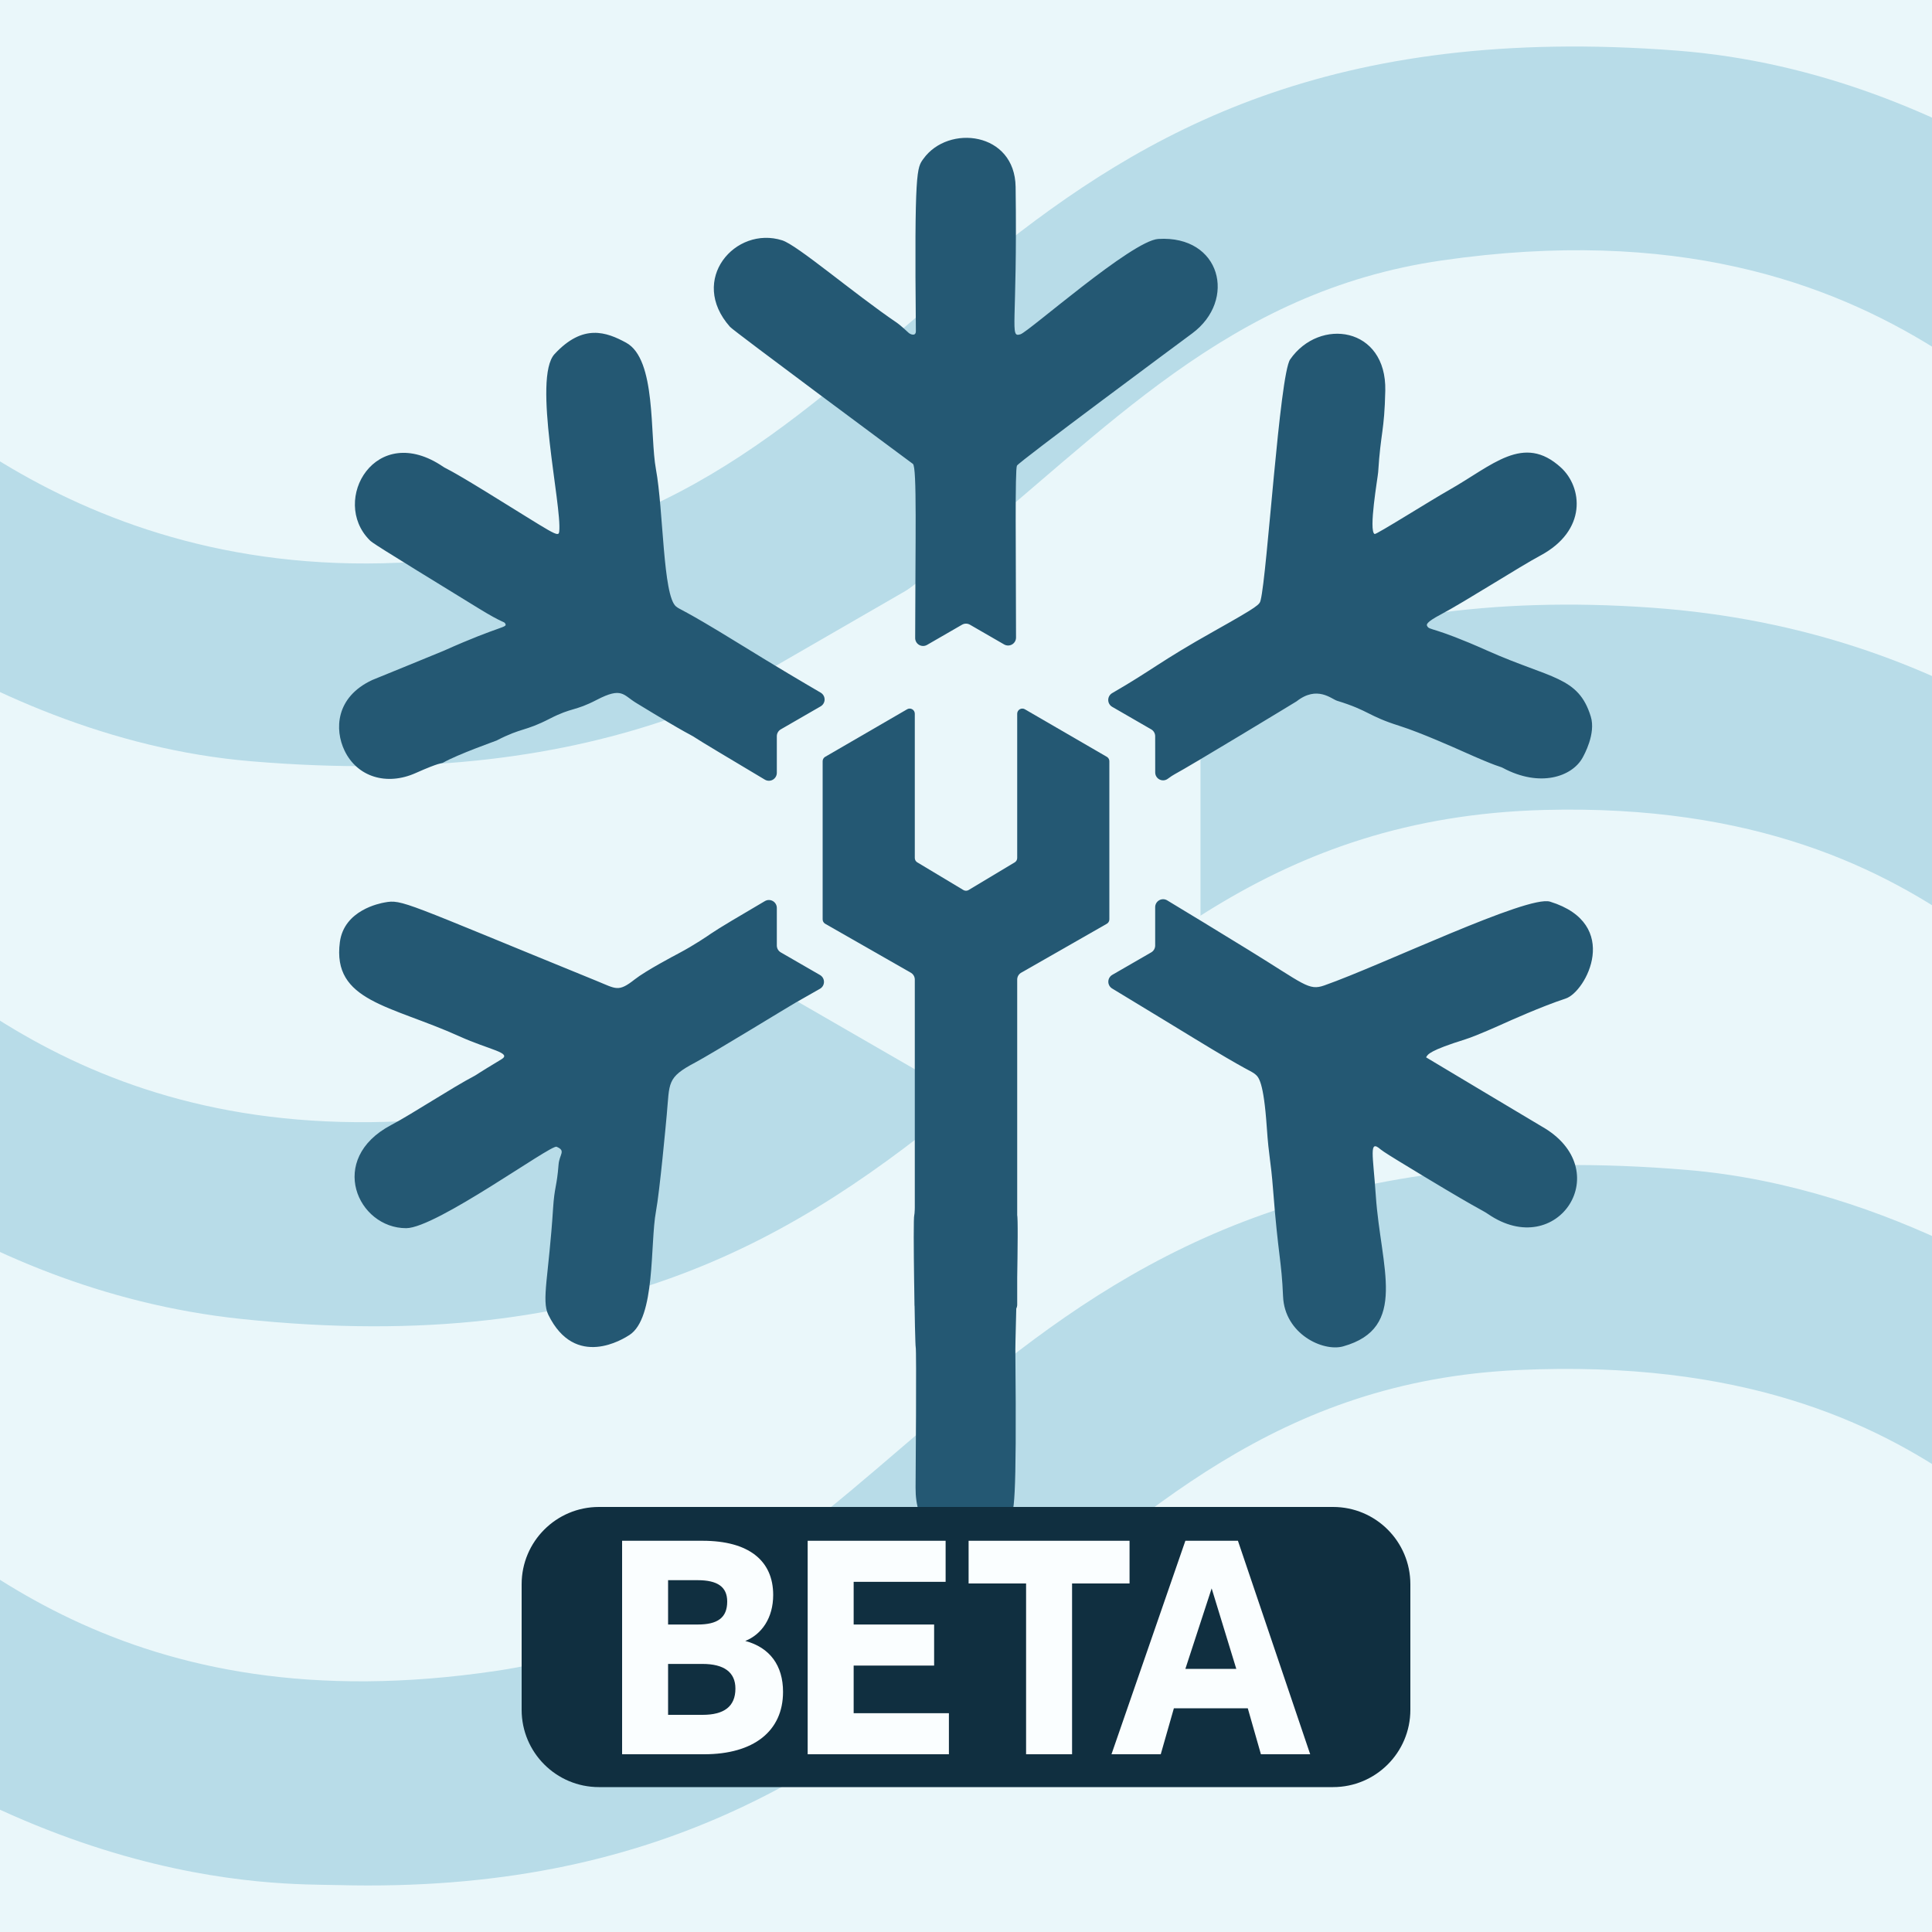
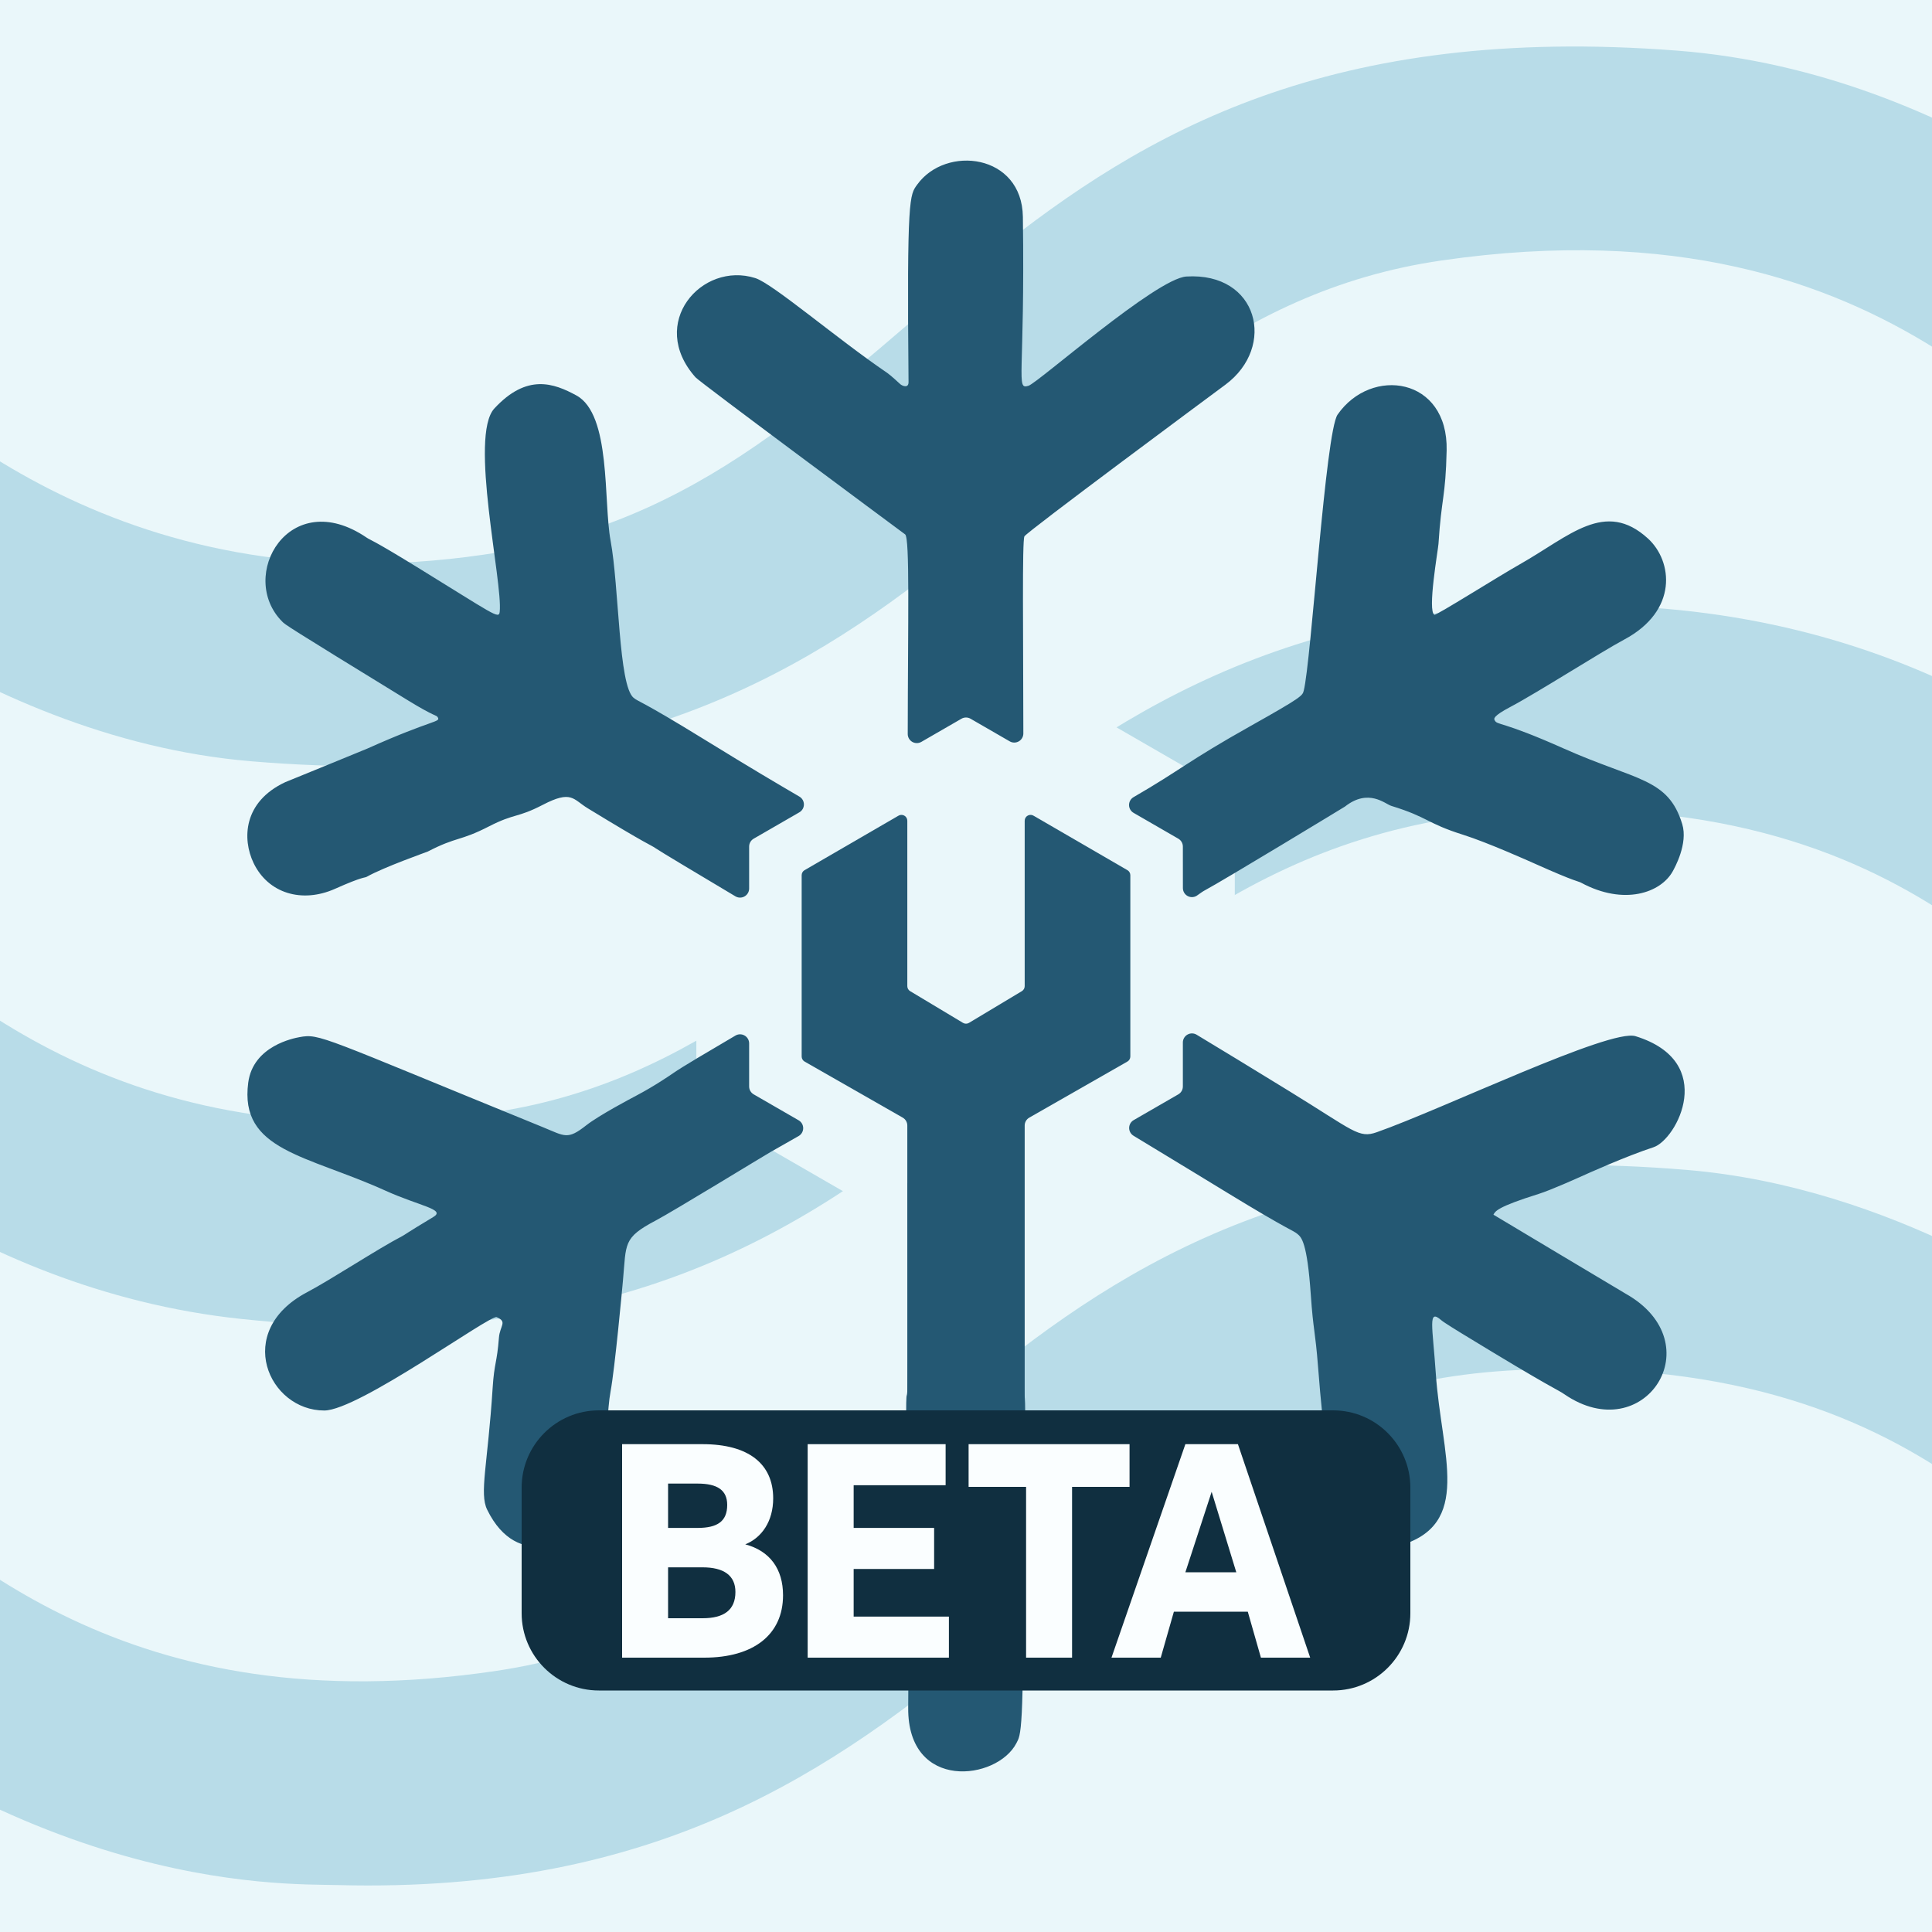
<svg xmlns="http://www.w3.org/2000/svg" viewBox="0 0 2000 2000" width="2000" height="2000">
  <rect width="2000" height="2000" fill="#EAF7FA" />
  <g id="wind-2.png" transform="matrix(5.291602,0,0,5.291602,-361.8214,36.53489)">
    <path d="M513.999,67.5L513.999,77.5C512.346,80.054 506.354,96.165 488.43,91.743C470.463,87.31 441.746,30.834 350.436,44.045C266.378,56.206 255.941,153.609 117.539,142.026C62.494,137.419 19.416,96.95 9.648,88.333C-9.857,71.125 12.149,37.96 38.099,59.971C52.594,72.266 92.522,113.332 166.429,101.071C250.939,87.051 261.014,-7.434 396.466,2.998C451.762,7.257 492.031,44.662 504.142,54.923C506.702,57.092 507.34,56.577 513.999,67.5Z" style="fill:#B8DCE8;" />
    <path d="M513.999,286.5L513.999,296.5C511.7,300.259 506.411,312.813 491.548,311.135C469.286,308.62 452.112,257.16 365.468,261.111C271.249,265.407 259.958,365.149 134.488,361.874C122.781,361.569 71.007,363.552 9.739,307.228C-10.552,288.575 13.331,258.192 37.131,277.934C59.327,296.345 93.045,330.771 165.564,319.953C250.222,307.326 260.251,210.355 398.461,221.975C438.776,225.364 471.25,248.297 476.732,252.169C499.172,268.016 509.646,278.947 510.167,279.735C510.51,280.254 510.063,280.495 513.999,286.5Z" style="fill:#B8DCE8;" />
    <path d="M513.999,177.5L513.999,186.5C511.8,190.311 507.987,202.459 492.475,201.885C471.339,201.102 452.72,149.38 370.501,151.546C263.989,154.352 260.397,266.451 115.553,251.12C60.979,245.344 24.709,210.135 9.9,198.039C-11.139,180.853 14.323,149.781 35.172,166.918C57.014,184.871 90.689,220.929 163.556,210.9C246.44,199.491 264.299,102.934 391.464,111.975C451.546,116.247 484.568,148.374 506.1,165.961C510.474,169.534 509.676,170.115 513.999,177.5Z" style="fill:#B8DCE8;" />
  </g>
-   <g transform="translate(180 50) scale(.82)">
+   <g transform="translate(60 60) scale(.94)">
    <g transform="matrix(1,0,0,1,0,-6219.455)">
      <g transform="matrix(1.263336,0,0,1.263336,-263.3195,-1900.561)">
        <path d="M999.617,6935L1234.31,7070.5L1234.31,7341.5L999.617,7477L764.924,7341.5L764.924,7070.5L999.617,6935Z" style="fill:#EAF7FA;" />
      </g>
      <g transform="matrix(1.294905,0,0,1.294905,-246.9933,-1568.08)">
        <g transform="matrix(3.055412,0,0,3.055412,345.4296,6095.688)">
          <path d="M141.761,204.445C141.761,205.355 141.271,206.195 140.48,206.644C139.688,207.093 138.716,207.081 137.936,206.614C126.978,200.074 117.033,194.143 115.681,193.205C114.241,192.207 114.035,192.619 96.81,182.095C92.715,179.593 92.351,176.979 84.331,181.144C77.141,184.878 76.58,183.438 69.336,187.154C61.111,191.374 60.55,189.893 52.331,194.14C52.054,194.283 40.122,198.469 35.332,201.171C34.674,201.541 34.456,200.973 26.508,204.518C17.266,208.641 7.866,205.773 3.821,197.339C0.633,190.693 0.914,180.308 12.658,174.83C12.729,174.798 34.33,166.007 35.494,165.486C53.995,157.203 55.946,158.237 55.072,156.762C54.685,156.109 54.359,156.713 46.815,152.087C12.485,131.036 12.629,130.984 11.823,130.177C-0.798,117.537 13.729,92.071 35.325,106.79C36.387,107.514 36.593,107.152 49.192,114.899C70.701,128.124 72.095,129.544 72.328,127.452C73.243,119.237 63.767,78.462 70.843,70.822C79.898,61.043 87.37,63.764 93.676,67.195C103.395,72.482 101.172,96.705 103.19,107.587C105.597,120.567 105.385,147.895 109.602,151.363C111.007,152.518 111.357,151.911 129.191,162.893C143.238,171.543 149.206,175.016 155.757,178.86C156.534,179.315 157.01,180.149 157.007,181.049C157.004,181.949 156.522,182.779 155.743,183.23C151.745,185.538 145.642,189.061 143.024,190.573C142.242,191.024 141.761,191.859 141.761,192.762L141.761,204.445ZM189.697,163.626C188.914,164.078 187.95,164.078 187.168,163.626C186.386,163.173 185.904,162.338 185.905,161.434C185.952,129.985 186.511,106.852 185.174,105.861C180.489,102.388 128.057,63.522 126.839,62.154C113.436,47.09 128.553,29.787 143.486,34.535C148.35,36.081 166.222,51.433 180.167,60.9C181.161,61.576 183.538,63.786 183.821,64.048C184.303,64.496 186.148,65.349 186.129,63.456C185.627,11.62 186.464,11.398 188.532,8.521C196.501,-2.563 217.719,-0.085 217.956,17.49C218.561,62.283 215.909,65.621 219.505,64.51C222.155,63.692 255.063,34.606 263.47,34.092C283.492,32.87 288.59,53.633 274.312,64.214C269.808,67.552 218.95,105.242 218.381,106.425C217.732,107.772 218.06,133.347 218.085,161.288C218.085,162.191 217.604,163.026 216.821,163.478C216.039,163.93 215.076,163.93 214.293,163.478C210.766,161.442 205.715,158.526 203.387,157.181C202.605,156.73 201.642,156.73 200.86,157.181C198.49,158.55 193.294,161.549 189.697,163.626ZM248.769,183.383C247.988,182.932 247.507,182.099 247.506,181.197C247.505,180.295 247.985,179.461 248.765,179.008C261.95,171.383 263.768,169.063 281.337,159.202C295.675,151.154 295.777,150.756 296.13,149.38C298.206,141.295 302.187,77.389 305.553,72.533C314.899,59.047 336.365,62.083 335.909,82.514C335.616,95.65 334.467,95.474 333.636,108.515C333.535,110.096 330.49,127.389 332.518,128.243C333.042,128.464 350.106,117.692 356.32,114.172C370.136,106.347 379.984,96.083 391.96,107.033C398.798,113.285 400.45,127.094 385.32,135.154C379.046,138.496 361.069,149.981 353.702,153.865C348.702,156.501 349.062,157.193 349.276,157.604C350.042,159.079 350.944,157.637 368.512,165.475C388.796,174.524 397.539,173.61 401.484,186.505C403.15,191.952 399.346,198.75 398.82,199.689C395.501,205.62 385.302,209.265 373.351,202.835C372.371,202.308 372.24,202.803 360.482,197.539C358.909,196.835 347.222,191.602 340.506,189.485C330.205,186.238 330.873,184.627 320.522,181.447C318.752,180.903 314.178,176.465 307.598,181.637C307.468,181.739 273.438,202.388 268.713,204.886C268.02,205.252 267.581,205.586 266.606,206.271C265.853,206.886 264.813,207.013 263.935,206.596C263.057,206.18 262.497,205.294 262.497,204.322C262.486,200.474 262.486,195.263 262.486,192.762C262.486,191.859 262.004,191.024 261.222,190.573C258.65,189.087 252.714,185.661 248.769,183.383ZM262.486,247.3C262.486,246.389 262.977,245.548 263.77,245.1C264.563,244.651 265.536,244.665 266.317,245.134C273.092,249.218 281.556,254.368 292.191,260.903C310.129,271.925 311.421,274.047 316.435,272.284C334.937,265.777 381.388,243.353 388.486,245.546C411.488,252.651 399.94,274.345 393.479,276.459C385.797,278.971 375.078,283.808 373.508,284.516C372.559,284.944 364.934,288.384 361.485,289.464C350.066,293.041 349.442,294.249 348.935,295.23C351.872,296.988 384.866,316.733 385.67,317.184C410.165,330.924 390.974,360.519 368.677,345.21C366.463,343.69 366.201,344.222 339.81,328.095C339.372,327.827 335.165,325.256 334.425,324.608C330.598,321.257 331.993,326.196 332.894,339.479C334.435,362.22 343.361,381.584 322.483,387.445C316.038,389.254 303.794,383.489 303.293,371.51C302.807,359.916 301.741,358.591 300.112,337.521C299.336,327.485 298.791,327.6 298.097,317.521C297.087,302.863 295.469,301.51 294.407,300.622C293.012,299.456 292.684,300.016 274.811,289.1C272.761,287.848 261.004,280.667 248.754,273.258C247.989,272.795 247.526,271.963 247.535,271.069C247.544,270.175 248.024,269.353 248.798,268.906C252.706,266.65 258.647,263.22 261.222,261.733C262.004,261.281 262.486,260.447 262.486,259.544C262.486,256.918 262.486,251.297 262.486,247.3ZM217.942,286.721C217.882,312.512 218.089,344.97 218.381,345.575C219.101,347.071 217.838,385.065 217.871,388.544C218.364,439.929 217.358,439.986 216.158,442.318C210.797,452.739 185.858,455.822 186.035,432.501C186.062,428.914 186.369,388.245 186.072,387.663C185.845,387.22 185.125,346.601 185.619,345.575C186.304,344.153 185.902,316.4 185.914,286.495L202.123,295.854L217.942,286.721ZM155.542,268.96C156.323,269.411 156.805,270.244 156.806,271.146C156.807,272.048 156.327,272.882 155.547,273.335C153.313,274.626 150.71,276.109 147.67,277.815C146.001,278.753 120.685,294.257 115.709,296.881C106.577,301.697 107.586,303.249 106.642,313.518C106.415,315.994 104.402,337.89 103.191,344.413C101.283,354.685 103.143,378.421 94.722,383.827C92.926,384.98 77.442,394.921 68.84,377.343C66.613,372.793 69.009,364.738 70.363,343.484C70.813,336.415 71.571,336.56 72.115,329.48C72.375,326.111 74.574,325.061 71.482,323.756C69.683,322.997 33.058,349.723 23.501,349.736C8.028,349.757 -1.896,327.718 18.671,316.84C25.561,313.195 38.126,304.886 45.301,301.139C46.013,300.767 45.923,300.64 53.859,295.869C57.412,293.733 50.129,292.888 40.488,288.525C18.5,278.576 -0.163,277.415 2.335,258.471C3.687,248.214 15.092,246.092 16.591,245.813C22.271,244.756 22.451,245.641 84.33,270.864C90.494,273.377 91.168,274.493 96.404,270.367C99.937,267.582 109.15,262.726 110.293,262.124C115.529,259.364 119.88,256.348 120.68,255.794C123.153,254.08 130.078,250.001 137.949,245.374C138.73,244.913 139.699,244.906 140.486,245.356C141.274,245.806 141.761,246.643 141.761,247.551C141.761,251.468 141.761,256.956 141.761,259.544C141.761,260.447 142.242,261.281 143.024,261.733C145.61,263.226 151.592,266.68 155.542,268.96Z" style="fill:#245873;" />
        </g>
        <g transform="matrix(0.615631,0,0,0.615631,573.6487,6435.314)">
          <path d="M551.365,790.399C551.365,785.897 548.953,781.741 545.044,779.508C517.523,763.781 409.509,702.059 409.509,702.059C406.983,700.616 405.424,697.929 405.424,695.02L405.424,444.614C405.424,441.904 406.779,439.372 409.035,437.868L538.759,362.604C541.247,360.945 544.446,360.791 547.083,362.202C549.719,363.613 551.365,366.36 551.365,369.35L551.365,597.841C551.365,600.689 552.859,603.328 555.301,604.793L628.271,648.575C630.839,650.116 634.046,650.116 636.614,648.575L709.584,604.793C712.026,603.328 713.521,600.689 713.521,597.841L713.521,369.35C713.521,366.36 715.166,363.613 717.803,362.202C720.439,360.791 723.638,360.945 726.126,362.604L855.851,437.868C858.106,439.372 859.461,441.904 859.461,444.614L859.461,695.02C859.461,697.929 857.902,700.616 855.376,702.059C855.376,702.059 747.363,763.781 719.841,779.508C715.933,781.741 713.521,785.897 713.521,790.399C713.521,849.291 713.521,1247.105 713.521,1305.313C713.521,1309.719 711.209,1313.802 707.43,1316.069C692.502,1325.026 654.196,1348.009 638.897,1357.189C634.924,1359.573 629.961,1359.573 625.989,1357.189C610.689,1348.009 572.383,1325.026 557.455,1316.069C553.677,1313.802 551.365,1309.719 551.365,1305.313C551.365,1247.105 551.365,849.291 551.365,790.399Z" style="fill:#245873;" />
        </g>
      </g>
    </g>
  </g>
-   <rect x="540" y="1560" width="920" height="290" rx="80" fill="#102F40" />
-   <g transform="translate(644 1595) scale(1.7)" fill="#FAFEFF" fill-rule="evenodd">
+   <rect x="540" y="1460" width="920" height="290" rx="80" fill="#102F40" />
+   <g transform="translate(644 1495) scale(1.7)" fill="#FAFEFF" fill-rule="evenodd">
    <path d="M0 0H49C77 0 92 12 92 33C92 47 85 57 75 61C90 65 98 76 98 92C98 116 80 130 50 130H0ZM28 24V51H46C58 51 64 47 64 37C64 28 58 24 46 24ZM28 75V106H49C62 106 69 101 69 90C69 80 62 75 49 75Z" />
    <path d="M113 0H197V25H141V51H190V76H141V105H199V130H113Z" />
    <path d="M211 0H309V26H274V130H246V26H211Z" />
    <path d="M343 0H375L419 130H389L381 102H336L328 130H298ZM359 29L343 78H374Z" />
  </g>
</svg>
